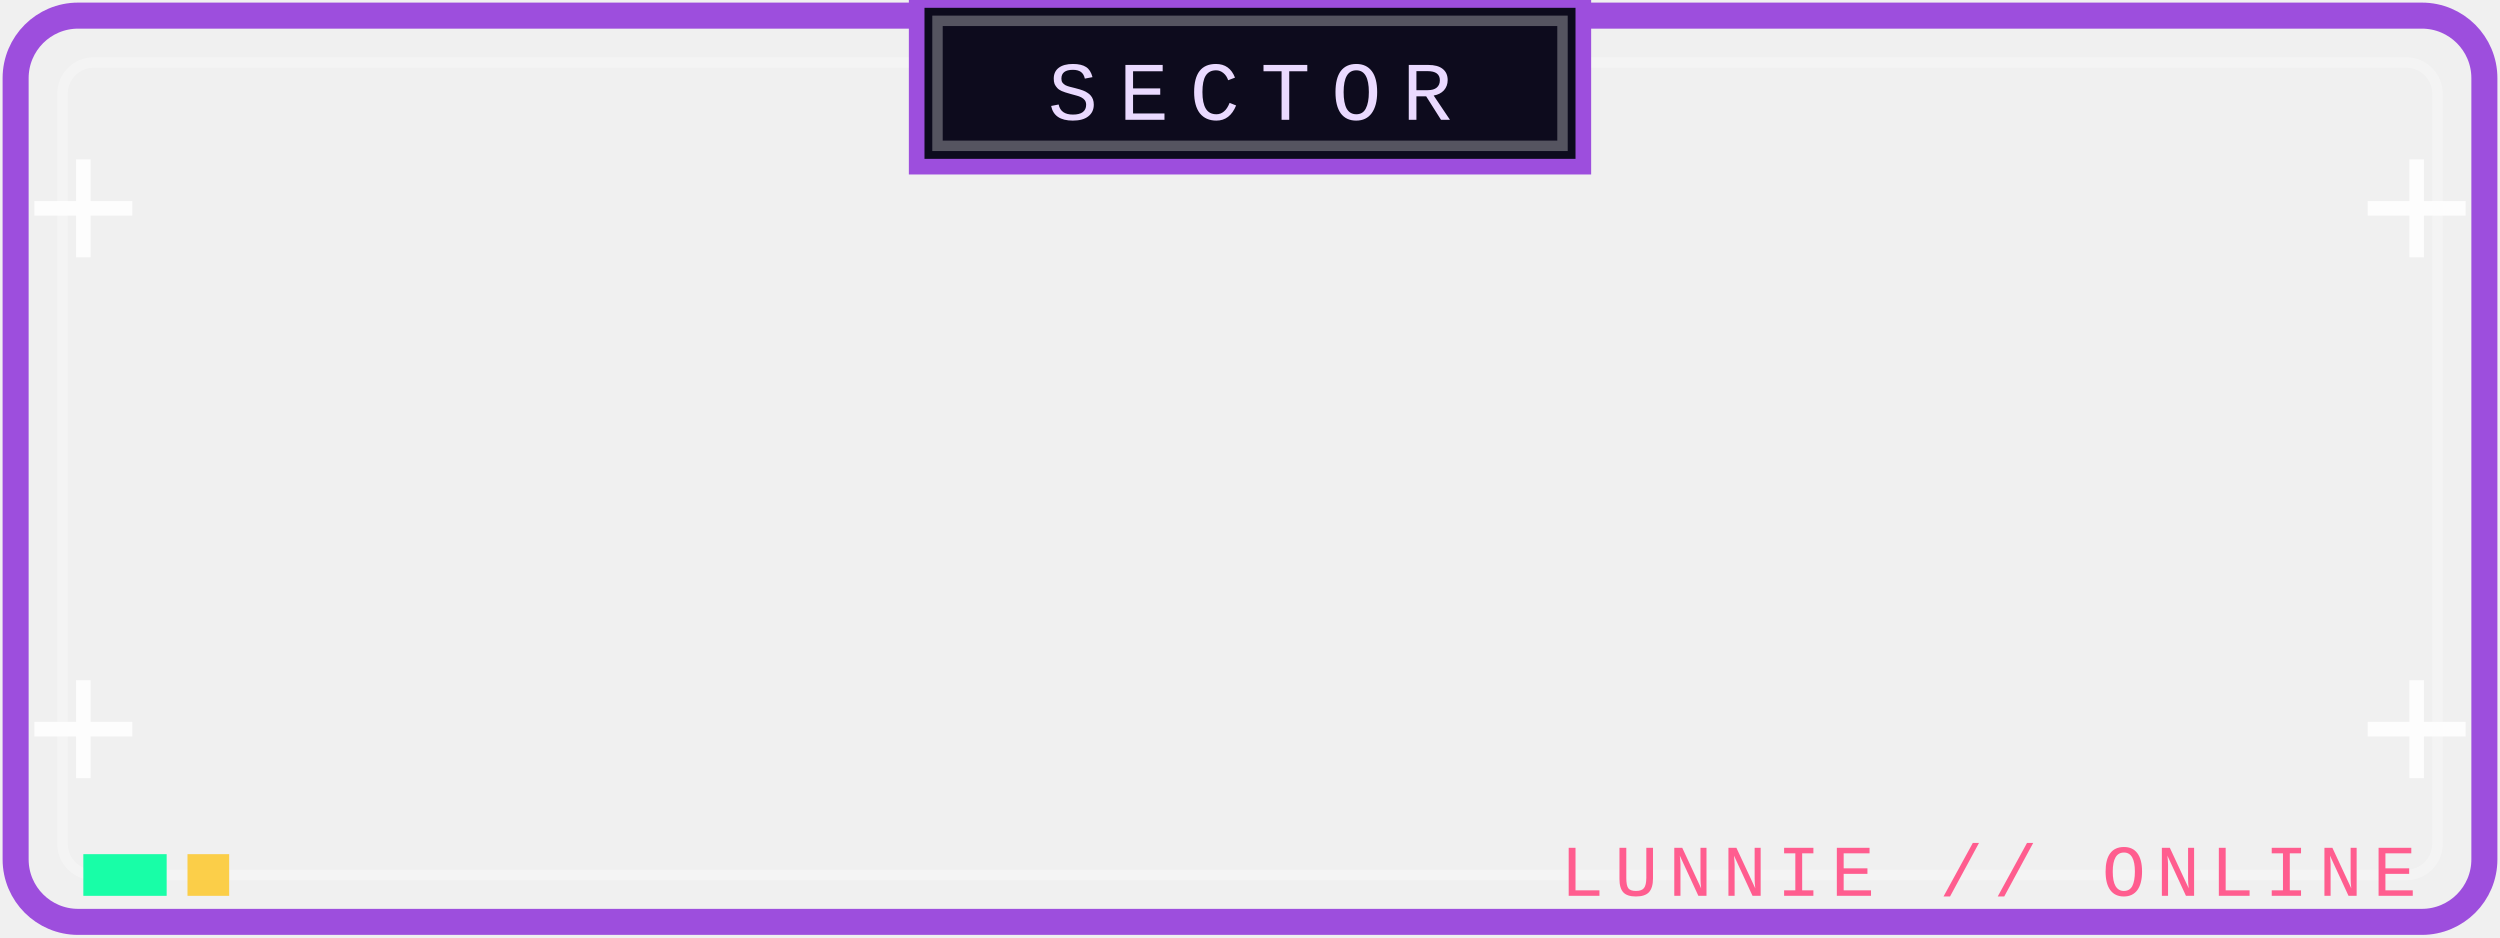
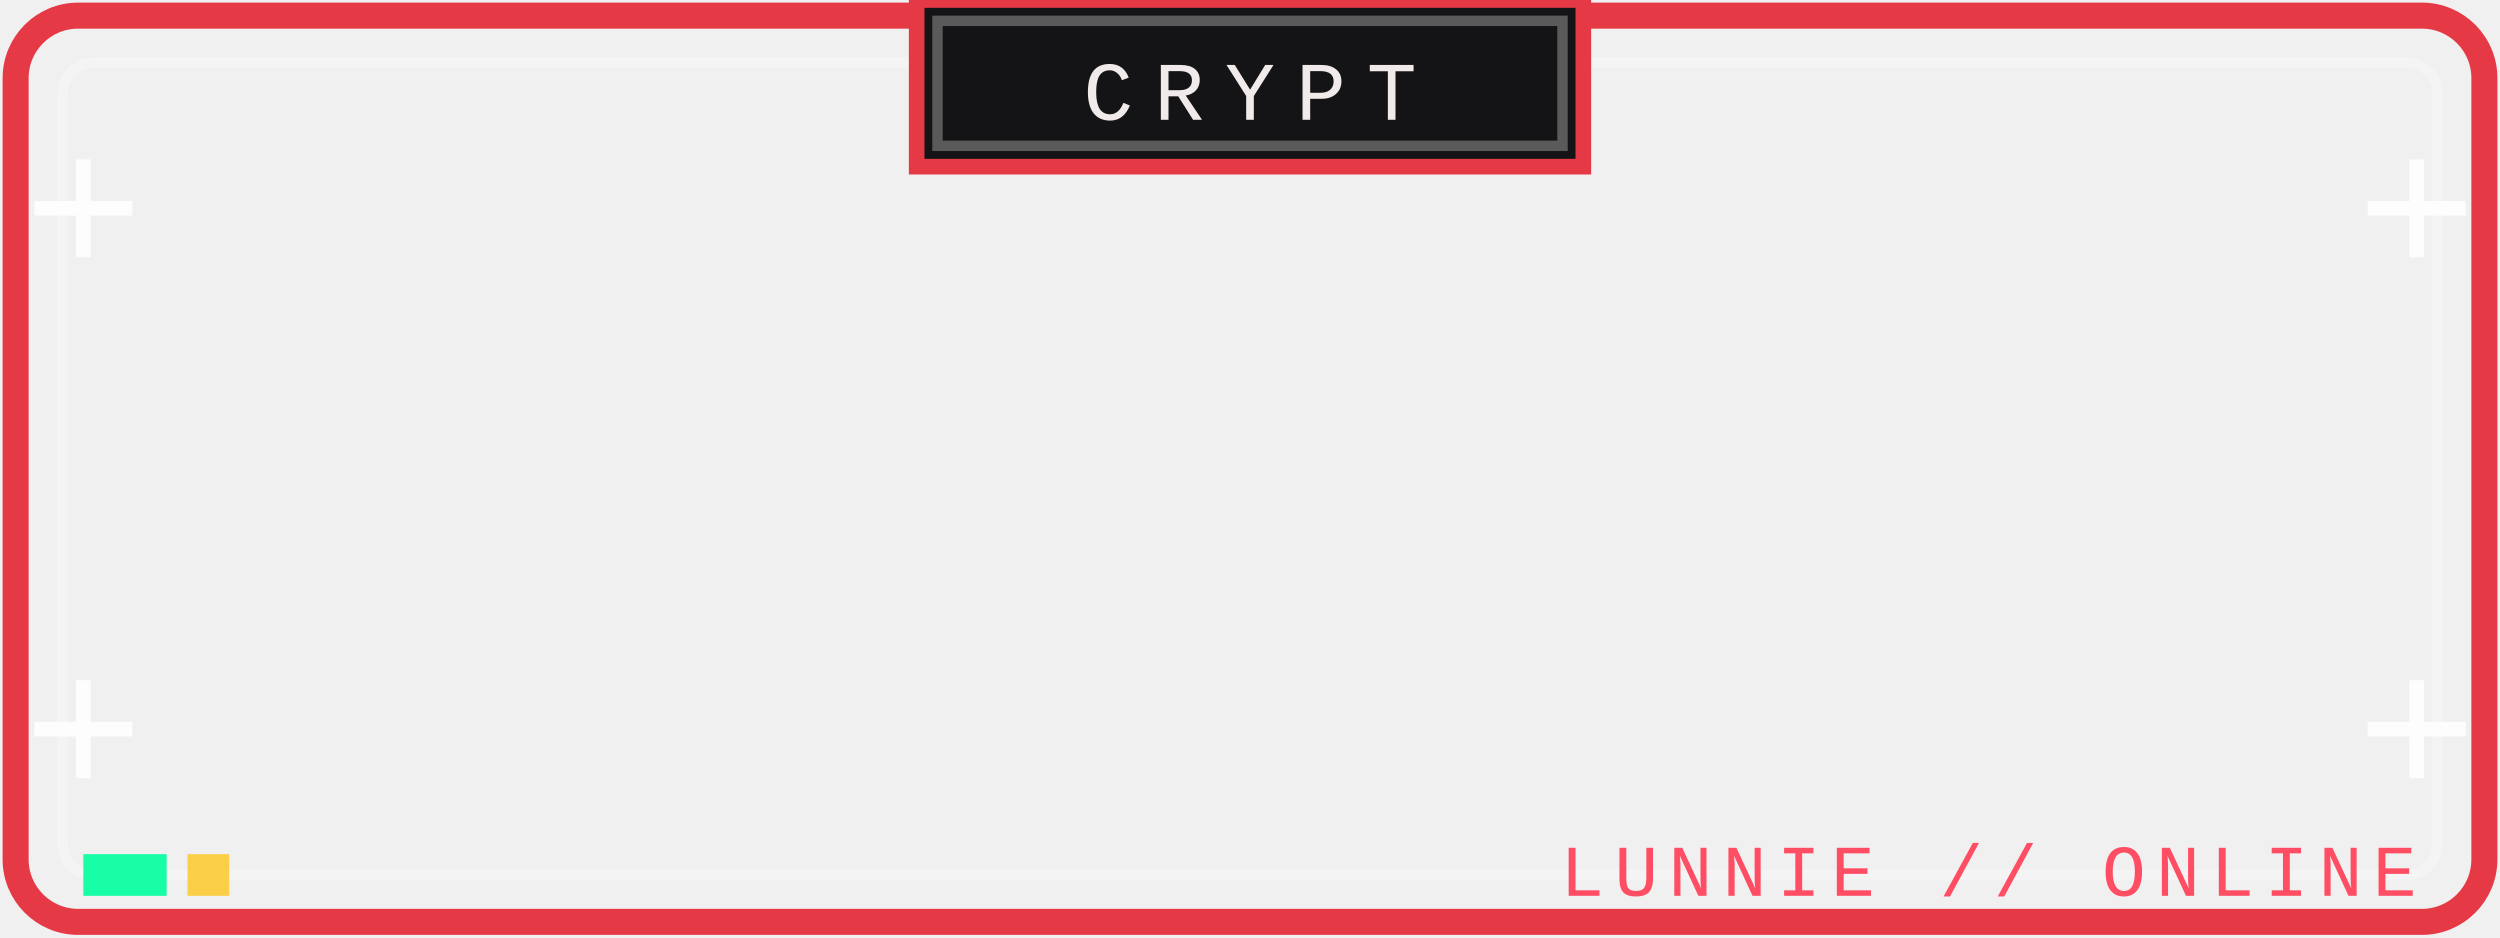
<svg xmlns="http://www.w3.org/2000/svg" width="240" height="90" viewBox="0 0 240 90" renderer-info="lunnie-retro">
-   <rect x="1.5" y="1.5" width="237" height="87" fill="none" stroke="#9d4edd" stroke-width="2.5" rx="6" />
+   <rect x="1.5" y="1.5" width="237" height="87" fill="none" stroke="#e63946" stroke-width="2.5" rx="6" />
  <rect x="6" y="6" width="228" height="78" fill="none" stroke="#ffffff" stroke-width="1" opacity="0.3" rx="3" />
  <g stroke="#ffffff" stroke-width="1.4" stroke-linecap="square" opacity="0.85">
    <path d="M4 20 H12 M8 16 V24" />
    <path d="M228 20 H236 M232 16 V24" />
    <path d="M4 70 H12 M8 66 V74" />
    <path d="M228 70 H236 M232 66 V74" />
  </g>
  <g>
-     <rect x="88" y="0" width="64" height="16" fill="#0d0b1d" stroke="#9d4edd" stroke-width="1.5" />
+     <rect x="88" y="0" width="64" height="16" fill="#141416" stroke="#e63946" stroke-width="1.5" />
    <rect x="90" y="2" width="60" height="12" fill="none" stroke="#ffffff" opacity="0.3" />
-     <text x="120" y="11.5" text-anchor="middle" font-family="'Courier New',monospace" font-size="8" letter-spacing="2" fill="#eadaff">SECTOR</text>
+     <text x="120" y="11.5" text-anchor="middle" font-family="'Courier New',monospace" font-size="8" letter-spacing="2" fill="#f0eaea">CRYPT</text>
  </g>
-   <text x="232" y="86" text-anchor="end" font-family="'Courier New',monospace" font-size="7" letter-spacing="1" fill="#ff5d8f">LUNNIE // ONLINE</text>
+   <text x="232" y="86" text-anchor="end" font-family="'Courier New',monospace" font-size="7" letter-spacing="1" fill="#ff4d63">LUNNIE // ONLINE</text>
  <rect x="8" y="82" width="8" height="4" fill="#00ff9f" opacity="0.9" />
  <rect x="18" y="82" width="4" height="4" fill="#ffbf00" opacity="0.7" />
</svg>
